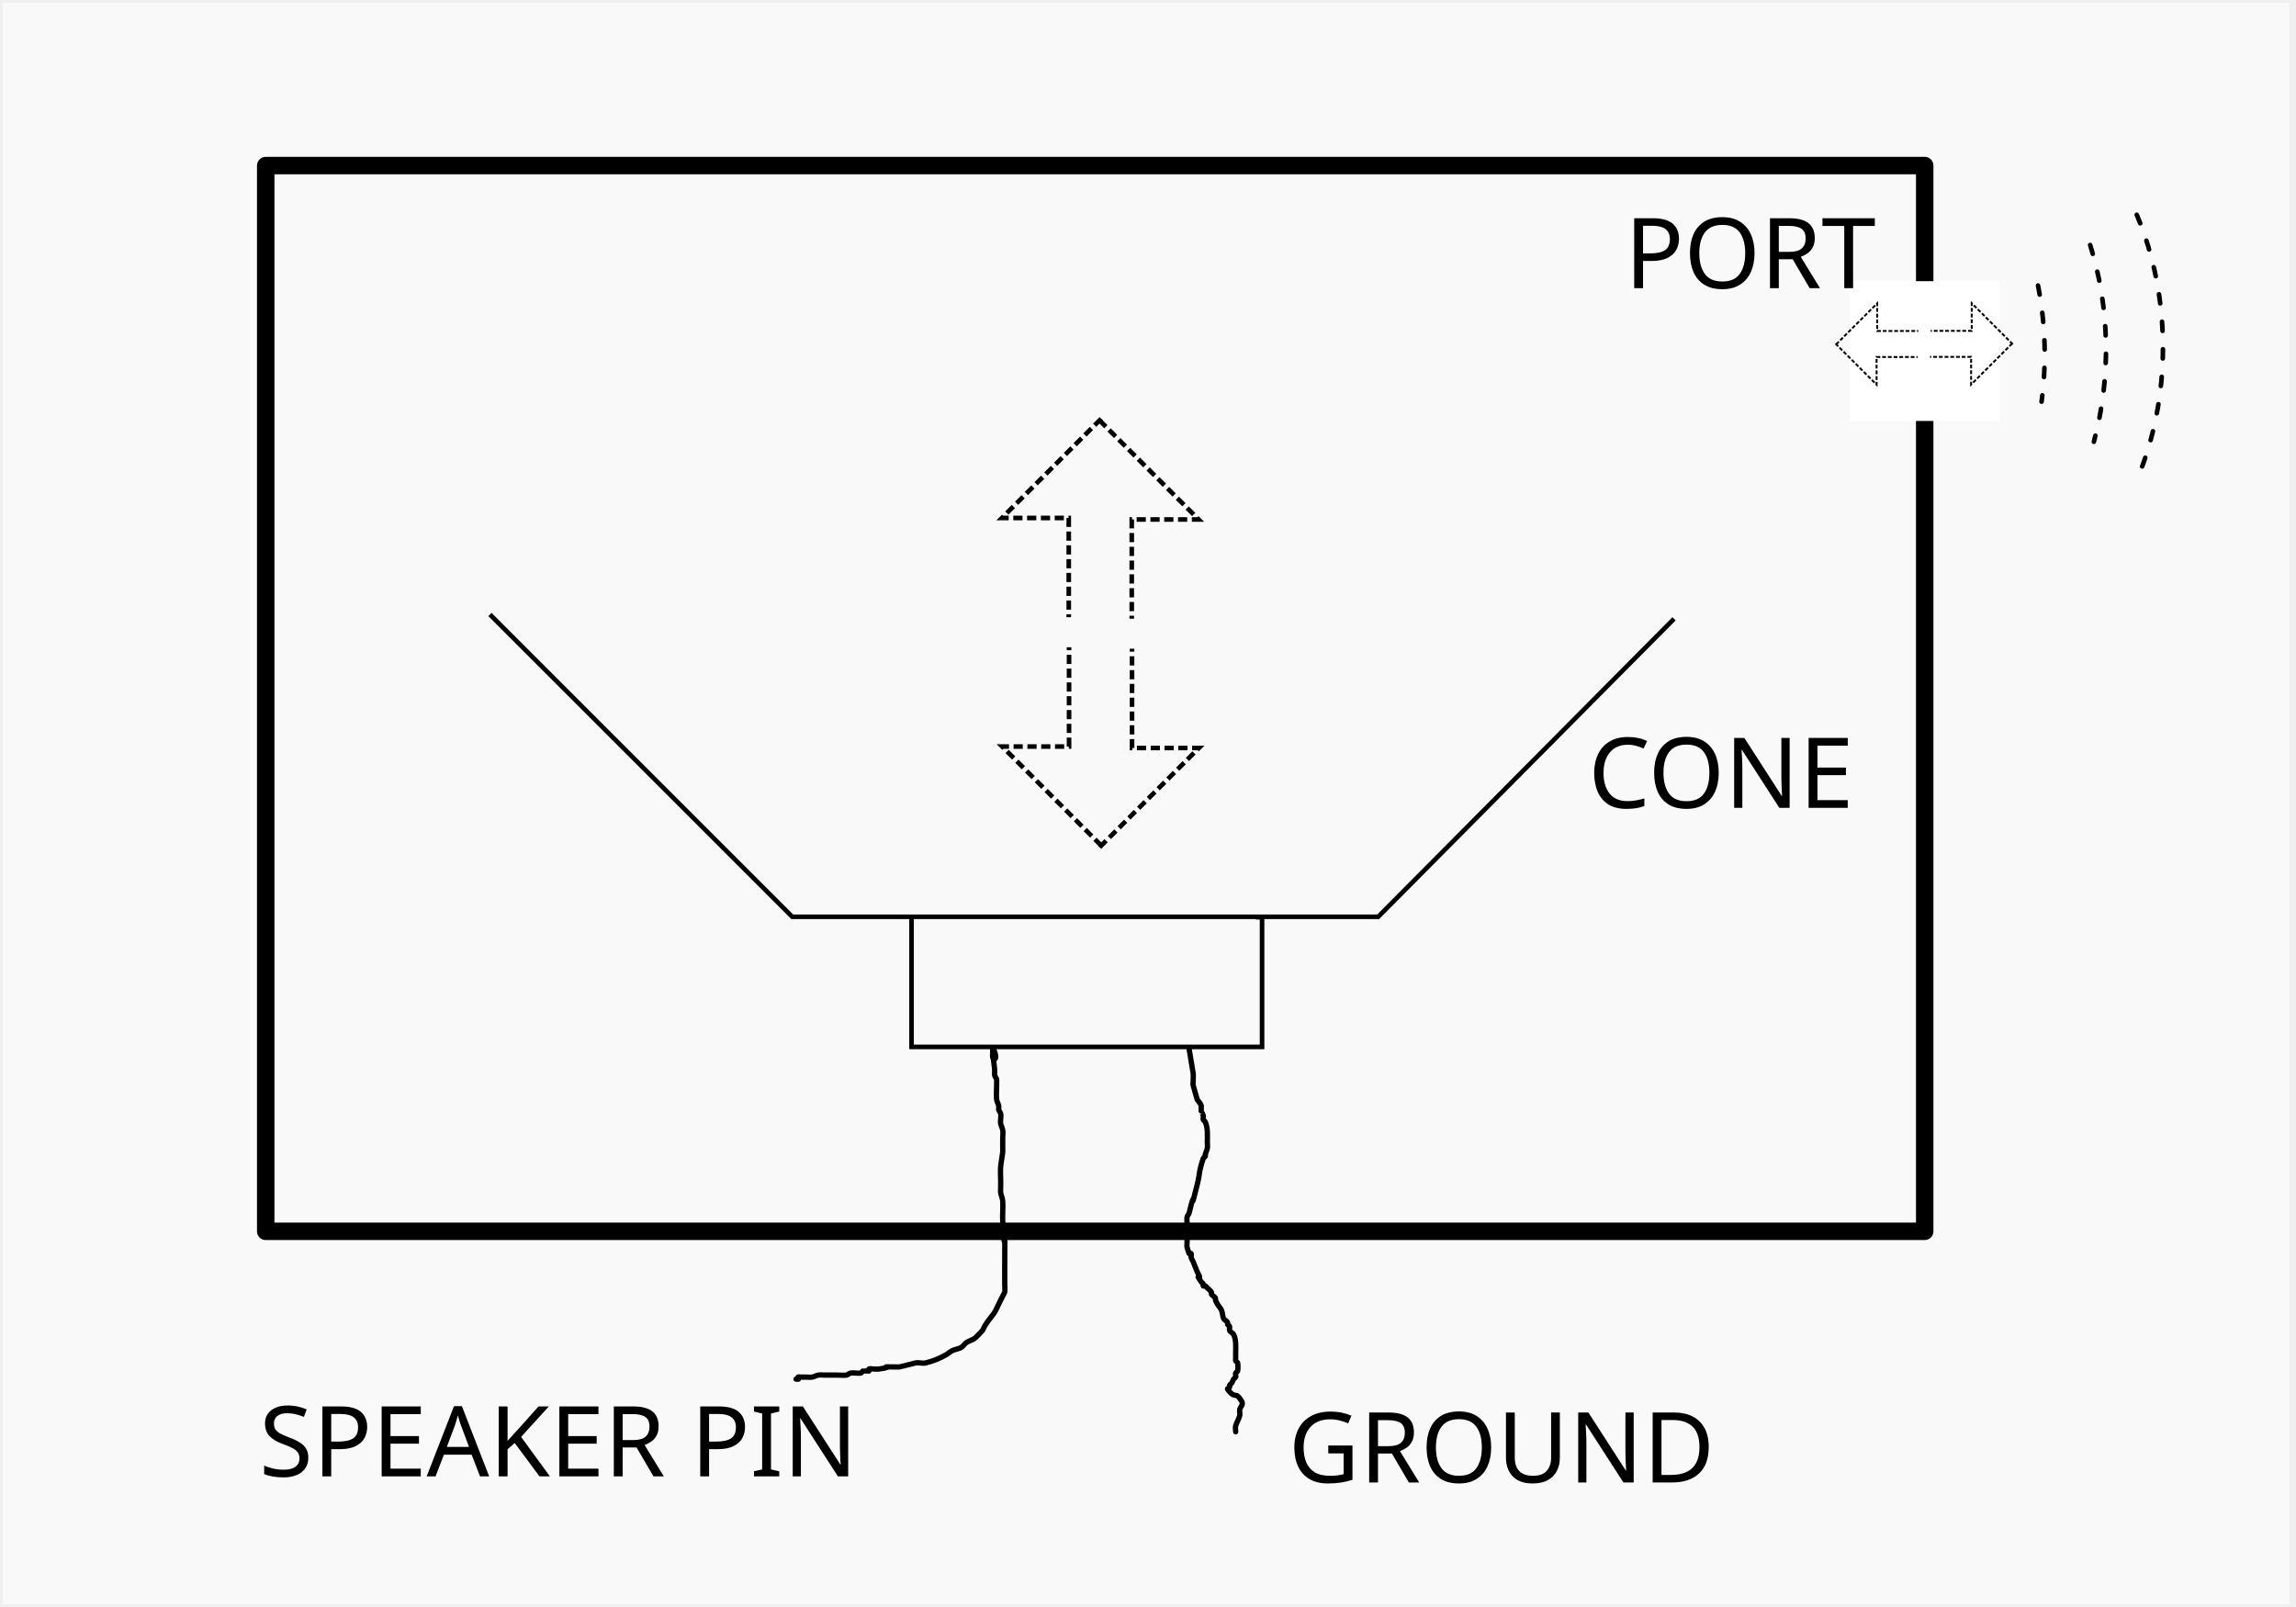
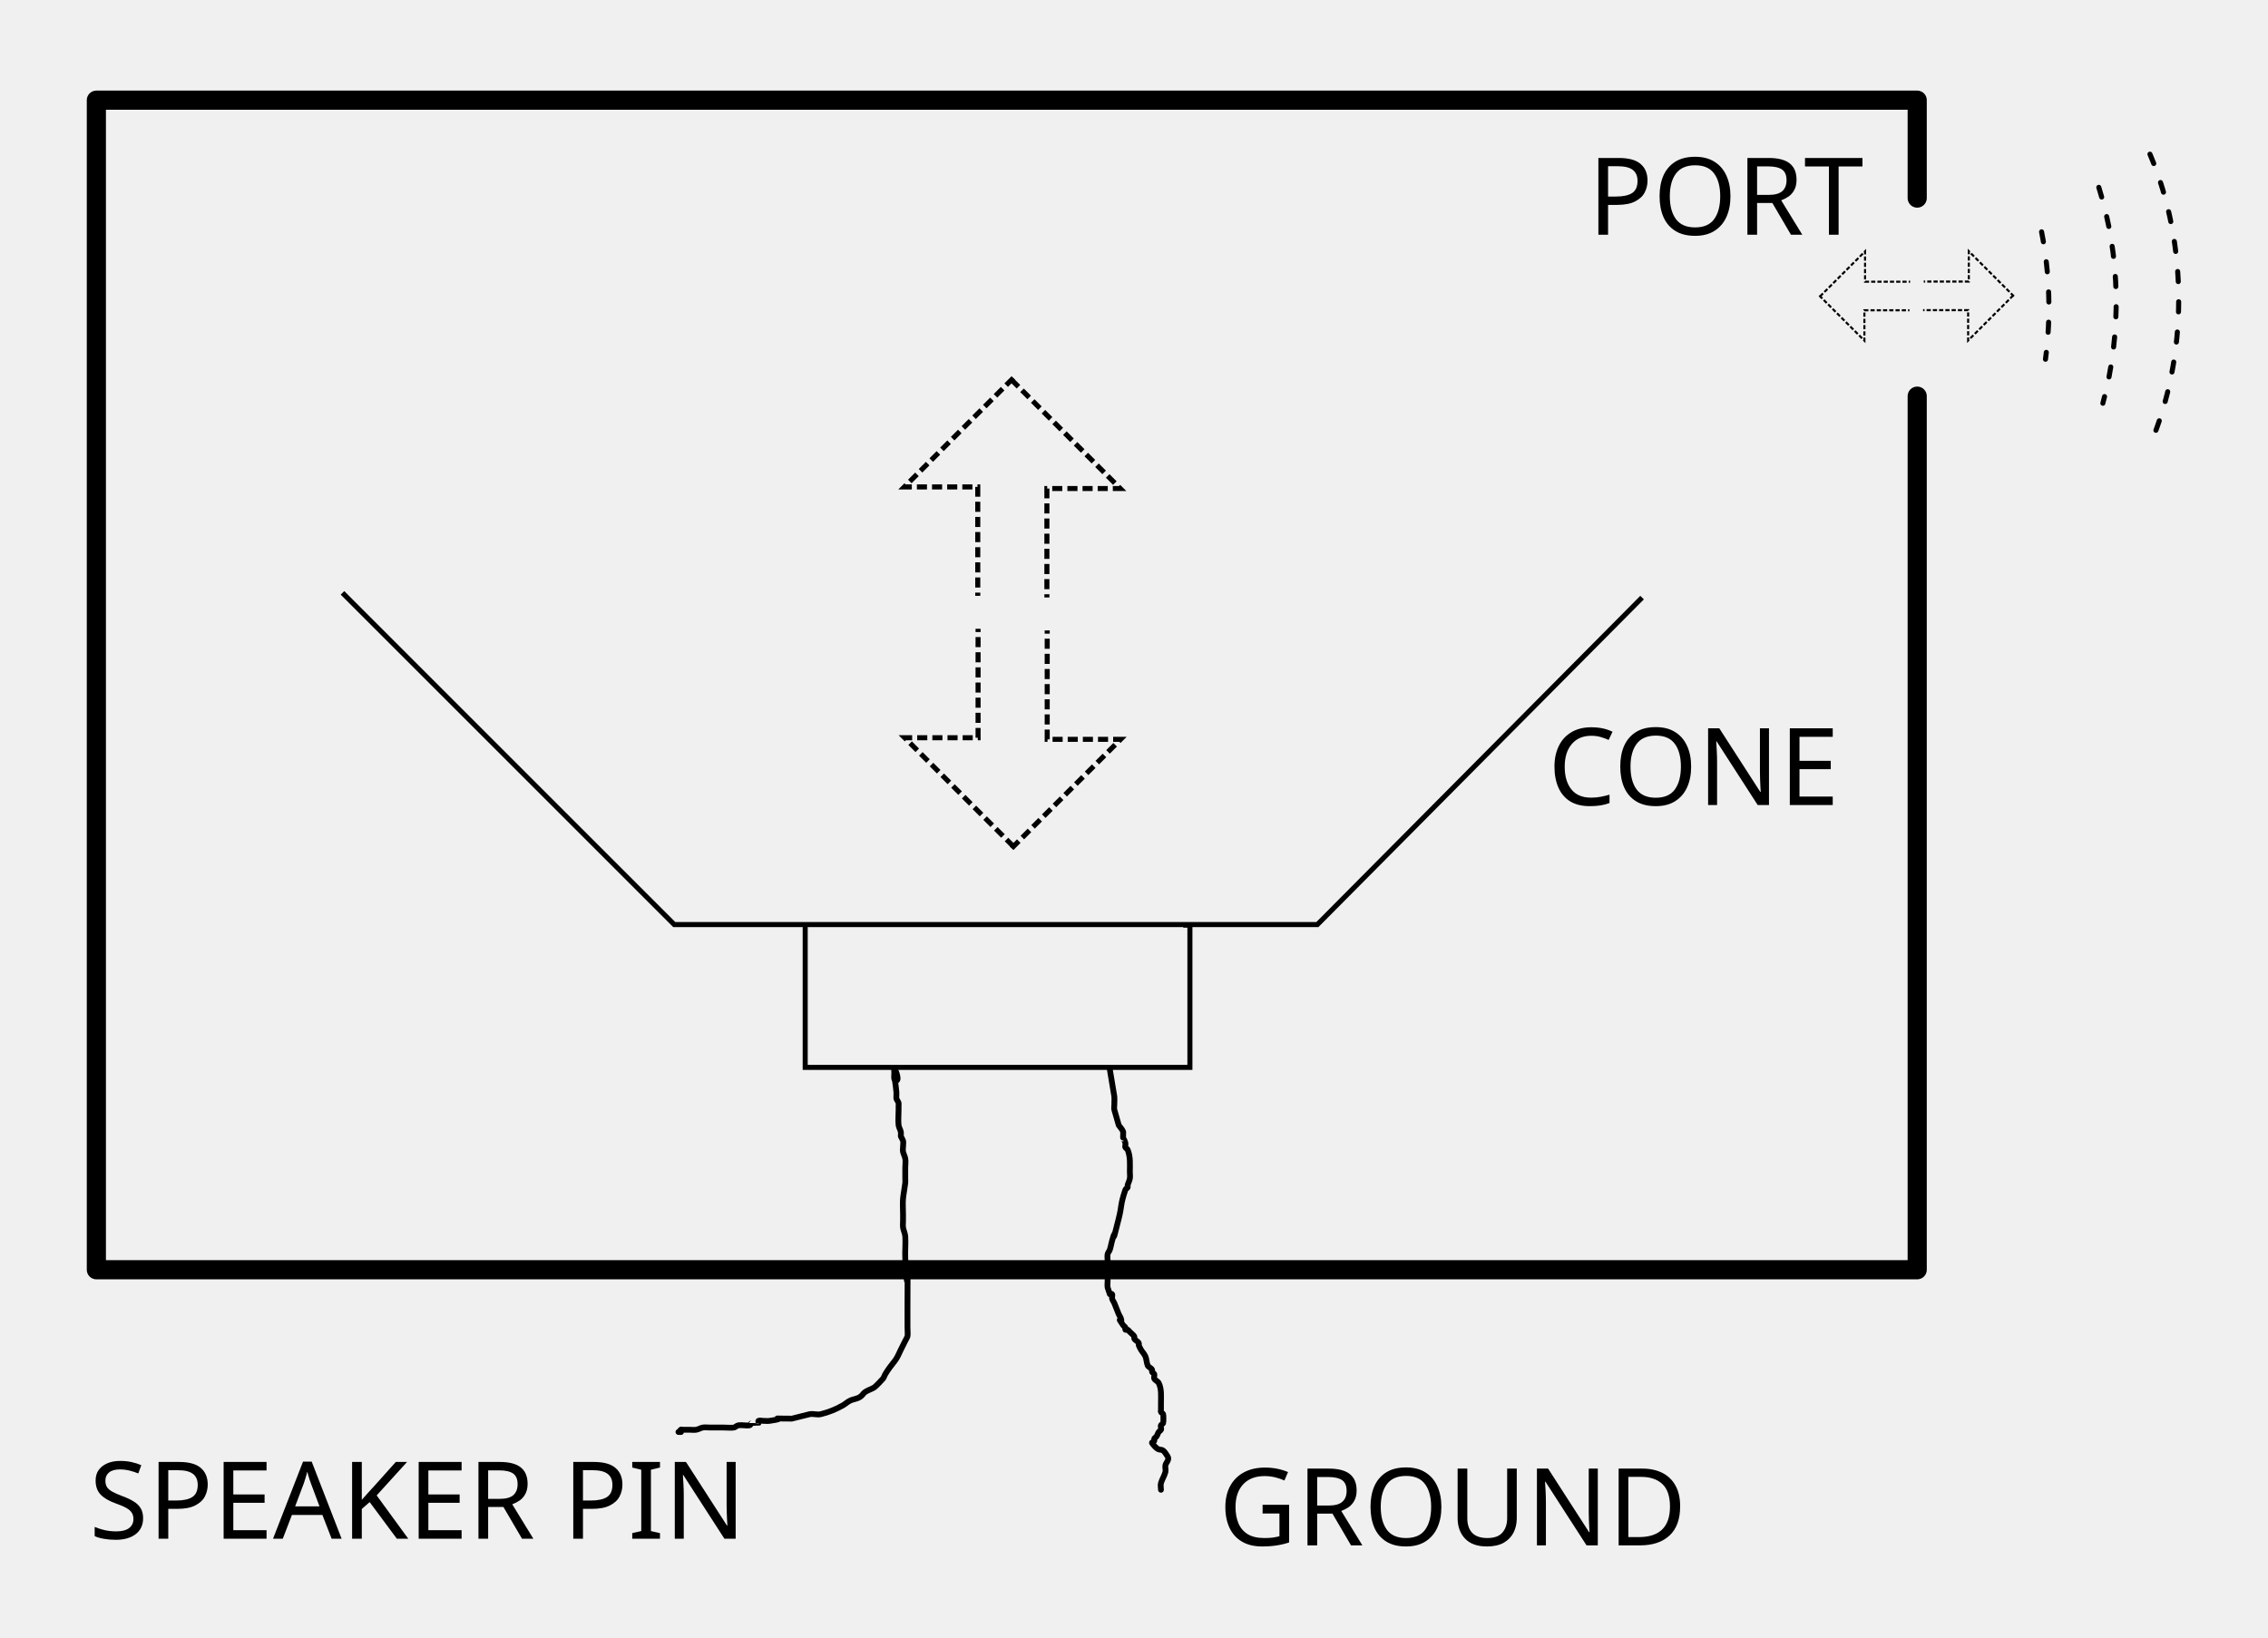
- <svg xmlns="http://www.w3.org/2000/svg" width="500" height="350" viewBox="0 0 500 350" version="1.1" id="svg1">
+ <svg xmlns="http://www.w3.org/2000/svg" width="450" height="325" viewBox="0 0 450 325" version="1.1" id="svg1">
  <defs id="defs1" />
-   <g id="layer1">
-     <rect style="fill:#f9f9f9;stroke:none;stroke-width:1.002;stroke-linecap:round;stroke-linejoin:round;stroke-dasharray:2.003, 4.006" id="rect2" width="497.927" height="348.798" x="0.624" y="0.624" />
-     <g id="g1" transform="translate(4.367781,6.863656)">
-       <path style="fill:none;stroke:#000000;stroke-width:1px;stroke-linecap:butt;stroke-linejoin:miter;stroke-opacity:1" d="m 102.331,126.978 65.829,65.829 h 127.602 l 64.425,-64.893" id="path1" />
-       <rect style="fill:none;stroke:#000000;stroke-width:3.8;stroke-linecap:round;stroke-linejoin:round" id="rect1" width="361.278" height="232.116" x="53.497" y="29.197" />
-       <path style="fill:none;stroke:#000000;stroke-width:1px;stroke-linecap:butt;stroke-linejoin:miter;stroke-opacity:1" d="m 194.139,192.473 v 28.679 h 76.33 v -28.238 H 269.145" id="path2" />
-       <path style="fill:none;stroke:#000000;stroke-width:1.153;stroke-linecap:round;stroke-linejoin:round;stroke-dasharray:none" d="m 211.787,221.593 c 0.147,0.735 -0.294,2.353 0.441,2.206 0.735,-0.147 -0.441,-2.956 -0.441,-2.206 0,1.478 0.318,2.939 0.441,4.412 0.024,0.293 0,0.588 0,0.882 0,0.147 -0.046,0.302 0,0.441 0.104,0.312 0.337,0.57 0.441,0.882 0.046,0.14 0,0.294 0,0.441 0,0.294 0,0.588 0,0.882 0,0.987 -0.112,2.191 0,3.088 0.058,0.461 0.35,0.868 0.441,1.324 0.058,0.288 0,0.588 0,0.882 0.147,0.294 0.337,0.57 0.441,0.882 0.142,0.426 -0.123,1.715 0,2.206 0.113,0.451 0.35,0.868 0.441,1.324 0.115,0.577 0,1.177 0,1.765 0,0.735 0,1.471 0,2.206 0,0.294 0.033,0.59 0,0.882 -0.115,1.034 -0.338,2.054 -0.441,3.088 -0.091,0.913 0,2.171 0,3.088 0,0.441 0,0.882 0,1.324 0,0.441 -0.062,0.887 0,1.324 0.086,0.6 0.398,1.16 0.441,1.765 0.105,1.467 -0.077,2.943 0,4.412 0.652,12.395 0.441,-6.726 0.441,9.707 0,1.324 0,2.647 0,3.971 0,0.382 0.085,1.509 0,1.765 -0.104,0.312 -0.294,0.588 -0.441,0.882 -0.294,0.588 -0.588,1.177 -0.882,1.765 -0.294,0.588 -0.534,1.207 -0.882,1.765 -0.39,0.624 -0.896,1.166 -1.324,1.765 -0.308,0.431 -0.61,0.869 -0.882,1.324 -0.169,0.282 -0.244,0.619 -0.441,0.882 -0.086,0.115 -1.473,1.59 -1.765,1.765 -0.564,0.338 -1.218,0.518 -1.765,0.882 -0.346,0.231 -0.55,0.633 -0.882,0.882 -0.771,0.578 -1.316,0.438 -2.206,0.882 -0.474,0.237 -0.863,0.619 -1.324,0.882 -1.42,0.811 -2.805,1.363 -4.412,1.765 -0.694,0.173 -1.504,-0.14 -2.206,0 -0.037,0.007 -3.517,0.881 -3.53,0.882 -6.114,0 0.174,-0.214 -4.412,0.441 -0.437,0.062 -0.882,0 -1.324,0 -0.294,0 -0.619,-0.132 -0.882,0 -0.132,0.066 0.104,0.337 0,0.441 -4.2e-4,4.2e-4 -1.322,-6.6e-4 -1.324,0 -0.197,0.066 -0.236,0.407 -0.441,0.441 -0.725,0.121 -1.478,-0.104 -2.206,0 -0.326,0.046 -0.57,0.337 -0.882,0.441 -0.286,0.095 -1.845,0 -2.206,0 -0.882,0 -1.765,0 -2.647,0 -0.441,0 -0.888,-0.072 -1.324,0 -0.459,0.076 -0.865,0.365 -1.324,0.441 -0.435,0.072 -0.882,0 -1.324,0 -0.441,0 -0.882,0 -1.324,0 -0.147,0 -0.337,-0.104 -0.441,0 -0.588,0.588 0.735,0.441 -0.441,0.441" id="path3" />
-       <path style="fill:none;stroke:#000000;stroke-width:1.153;stroke-linecap:round;stroke-linejoin:round;stroke-dasharray:none" d="m 254.585,221.593 c 0.04,0.396 0.843,4.899 0.882,5.295 0.059,0.585 0,1.177 0,1.765 0,0.294 -0.071,0.597 0,0.882 0.294,1.03 0.588,2.059 0.882,3.088 0.294,0.441 0.715,0.821 0.882,1.324 0,2.509 -0.197,0.29 0.441,2.206 0.093,0.279 -0.132,0.619 0,0.882 0.093,0.186 0.364,0.248 0.441,0.441 0.591,1.476 0.441,2.868 0.441,4.412 0,0.441 0.072,0.888 0,1.324 -0.076,0.459 -0.328,0.872 -0.441,1.324 -0.036,0.143 0.066,0.31 0,0.441 -0.093,0.186 -0.375,0.244 -0.441,0.441 -1.098,3.295 -0.624,2.936 -1.324,5.736 -1.795,7.181 -0.203,0.489 -1.324,4.412 -0.167,0.583 -0.249,1.19 -0.441,1.765 -0.104,0.312 -0.377,0.56 -0.441,0.882 -0.086,0.433 0,0.882 0,1.324 0,1.324 0,2.647 0,3.971 0,0.441 -0.072,0.888 0,1.324 0.147,0.441 0.294,0.882 0.441,1.324 0.147,0 0.375,-0.132 0.441,0 0.132,0.263 -0.071,0.597 0,0.882 0.08,0.319 0.312,0.58 0.441,0.882 0.312,0.728 0.57,1.478 0.882,2.206 0.13,0.302 0.337,0.57 0.441,0.882 0.438,1.313 -1.045,-0.905 0.441,1.324 0.115,0.173 0.348,0.255 0.441,0.441 0.066,0.132 -0.104,0.337 0,0.441 0.104,0.104 0.31,-0.066 0.441,0 0.186,0.093 0.294,0.294 0.441,0.441 0.294,0.294 0.652,0.536 0.882,0.882 0.082,0.122 -0.066,0.31 0,0.441 0.186,0.372 0.696,0.51 0.882,0.882 0.066,0.132 0,0.294 0,0.441 0.147,0.294 0.272,0.6 0.441,0.882 0.273,0.455 0.674,0.836 0.882,1.324 0.239,0.557 0.216,1.202 0.441,1.765 0.154,0.386 0.696,0.51 0.882,0.882 0.066,0.132 -0.066,0.31 0,0.441 0.093,0.186 0.375,0.244 0.441,0.441 0.093,0.279 -0.132,0.619 0,0.882 0.186,0.372 0.696,0.51 0.882,0.882 0.6,1.2 0.441,2.696 0.441,3.971 0,0.441 0,0.882 0,1.324 0,0.147 -0.066,0.31 0,0.441 0.093,0.186 0.348,0.255 0.441,0.441 0.062,0.124 0.062,1.641 0,1.765 -0.093,0.186 -0.348,0.255 -0.441,0.441 -0.132,0.263 0.132,0.619 0,0.882 -0.093,0.186 -0.326,0.268 -0.441,0.441 -0.182,0.274 -0.259,0.609 -0.441,0.882 -0.115,0.173 -0.348,0.255 -0.441,0.441 -0.066,0.132 0.066,0.31 0,0.441 -0.093,0.186 -0.566,0.275 -0.441,0.441 1.881,2.508 1.57,0.117 3.088,2.647 0.412,0.687 -0.329,1.205 -0.441,1.765 -0.086,0.433 0.107,0.896 0,1.324 -0.192,0.768 -0.665,1.445 -0.882,2.206 -0.121,0.424 0,0.882 0,1.324" id="path4" />
-       <rect style="fill:#ffffff;stroke:none;stroke-width:0.88;stroke-linecap:round;stroke-linejoin:round;stroke-dasharray:none" id="rect4" width="32.65" height="30.444" x="398.42" y="54.374" />
-       <text xml:space="preserve" style="font-size:21.333px;font-family:Verdana;-inkscape-font-specification:Verdana;text-align:start;writing-mode:lr-tb;direction:ltr;text-anchor:start;fill:#000000;stroke:none;stroke-width:1.153;stroke-linecap:round;stroke-linejoin:round;stroke-dasharray:none" x="52.068" y="314.689" id="text4">
-         <tspan id="tspan4" x="52.068" y="314.689">SPEAKER PIN</tspan>
-       </text>
-       <text xml:space="preserve" style="font-size:21.333px;font-family:Verdana;-inkscape-font-specification:Verdana;text-align:start;writing-mode:lr-tb;direction:ltr;text-anchor:start;fill:#000000;stroke:none;stroke-width:1.153;stroke-linecap:round;stroke-linejoin:round;stroke-dasharray:none" x="276.204" y="316.013" id="text5">
-         <tspan id="tspan5" x="276.204" y="316.013">GROUND</tspan>
-       </text>
-       <g id="g6" transform="translate(20.74237,-96.96219)">
-         <path style="fill:none;stroke:#000000;stroke-width:1.002;stroke-linecap:butt;stroke-linejoin:miter;stroke-dasharray:2.003, 1.002;stroke-dashoffset:0;stroke-opacity:1" d="m 214.293,181.614 21.619,21.619 h -14.56 v 21.619" id="path5" />
-         <path style="fill:none;stroke:#000000;stroke-width:1.002;stroke-linecap:butt;stroke-linejoin:miter;stroke-dasharray:2.003, 1.002;stroke-dashoffset:0;stroke-opacity:1" d="m 214.694,181.293 -21.619,21.619 H 207.635 v 21.619" id="path5-5" />
-         <path style="fill:none;stroke:#000000;stroke-width:1.002;stroke-linecap:butt;stroke-linejoin:miter;stroke-dasharray:2.003, 1.002;stroke-dashoffset:0;stroke-opacity:1" d="m 214.757,274.307 -21.619,-21.619 h 14.56 V 231.068" id="path5-9" />
-         <path style="fill:none;stroke:#000000;stroke-width:1.002;stroke-linecap:butt;stroke-linejoin:miter;stroke-dasharray:2.003, 1.002;stroke-dashoffset:0;stroke-opacity:1" d="m 214.355,274.628 21.619,-21.619 h -14.56 v -21.619" id="path5-5-1" />
-       </g>
-       <g id="g6-9" transform="matrix(0,0.4135506,-0.4135506,0,508.9289,-20.67113)">
-         <path style="fill:none;stroke:#000000;stroke-width:1.002;stroke-linecap:butt;stroke-linejoin:miter;stroke-dasharray:2.003, 1.002;stroke-dashoffset:0;stroke-opacity:1" d="m 214.293,181.614 21.619,21.619 h -14.56 v 21.619" id="path5-3" />
-         <path style="fill:none;stroke:#000000;stroke-width:1.002;stroke-linecap:butt;stroke-linejoin:miter;stroke-dasharray:2.003, 1.002;stroke-dashoffset:0;stroke-opacity:1" d="m 214.694,181.293 -21.619,21.619 H 207.635 v 21.619" id="path5-5-6" />
-         <path style="fill:none;stroke:#000000;stroke-width:1.002;stroke-linecap:butt;stroke-linejoin:miter;stroke-dasharray:2.003, 1.002;stroke-dashoffset:0;stroke-opacity:1" d="m 214.757,274.307 -21.619,-21.619 h 14.56 V 231.068" id="path5-9-0" />
-         <path style="fill:none;stroke:#000000;stroke-width:1.002;stroke-linecap:butt;stroke-linejoin:miter;stroke-dasharray:2.003, 1.002;stroke-dashoffset:0;stroke-opacity:1" d="m 214.355,274.628 21.619,-21.619 h -14.56 v -21.619" id="path5-5-1-6" />
-       </g>
-       <text xml:space="preserve" style="font-size:21.333px;font-family:Verdana;-inkscape-font-specification:Verdana;text-align:start;writing-mode:lr-tb;direction:ltr;text-anchor:start;fill:#000000;stroke:none;stroke-width:1.002;stroke-linecap:round;stroke-linejoin:round;stroke-dasharray:2.003, 1.002;stroke-dashoffset:0" x="341.504" y="169.089" id="text6">
-         <tspan id="tspan6" x="341.504" y="169.089">CONE</tspan>
-       </text>
-       <text xml:space="preserve" style="font-size:21.333px;font-family:Verdana;-inkscape-font-specification:Verdana;text-align:start;writing-mode:lr-tb;direction:ltr;text-anchor:start;fill:#000000;stroke:none;stroke-width:1.002;stroke-linecap:round;stroke-linejoin:round;stroke-dasharray:2.003, 1.002;stroke-dashoffset:0" x="349.455" y="55.902" id="text7">
-         <tspan id="tspan7" x="349.455" y="55.902">PORT</tspan>
-       </text>
-       <g id="g7" transform="translate(-53.97329,-144.2928)">
-         <path style="fill:none;stroke:#000000;stroke-width:1.002;stroke-linecap:round;stroke-linejoin:round;stroke-dasharray:2.003, 4.006;stroke-dashoffset:0" id="path7" d="m 514.927,184.206 a 42.577,57.799 0 0 1 0,57.799" />
-         <path style="fill:none;stroke:#000000;stroke-width:1.002;stroke-linecap:round;stroke-linejoin:round;stroke-dasharray:2.003, 4.006;stroke-dashoffset:0" id="path7-8" d="m 504.781,190.791 a 42.577,57.799 0 0 1 0.803,42.849" />
-         <path style="fill:none;stroke:#000000;stroke-width:1.002;stroke-linecap:round;stroke-linejoin:round;stroke-dasharray:2.003, 4.006;stroke-dashoffset:0" id="path7-0" d="m 493.424,199.617 a 42.577,57.799 0 0 1 0.775,25.291" />
-       </g>
+   <g id="layer1" transform="translate(-55.9647,-34.16096)">
+     <path style="fill:none;stroke:#000000;stroke-width:1px;stroke-linecap:butt;stroke-linejoin:miter;stroke-opacity:1" d="m 123.919,151.822 65.829,65.829 h 127.602 l 64.425,-64.893" id="path1" />
+     <path id="rect1" style="fill:none;stroke:#000000;stroke-width:3.8;stroke-linecap:round;stroke-linejoin:round" d="m 436.362,73.471 0,-19.429 H 75.085 V 286.158 H 436.362 l 0,-173.377" />
+     <path style="fill:none;stroke:#000000;stroke-width:1px;stroke-linecap:butt;stroke-linejoin:miter;stroke-opacity:1" d="m 215.727,217.318 v 28.679 h 76.33 v -28.238 h -1.324" id="path2" />
+     <path style="fill:none;stroke:#000000;stroke-width:1.153;stroke-linecap:round;stroke-linejoin:round;stroke-dasharray:none" d="m 233.375,246.438 c 0.147,0.735 -0.294,2.353 0.441,2.206 0.735,-0.147 -0.441,-2.956 -0.441,-2.206 0,1.478 0.318,2.939 0.441,4.412 0.024,0.293 0,0.588 0,0.882 0,0.147 -0.046,0.302 0,0.441 0.104,0.312 0.337,0.57 0.441,0.882 0.046,0.14 0,0.294 0,0.441 0,0.294 0,0.588 0,0.882 0,0.987 -0.112,2.191 0,3.088 0.058,0.461 0.35,0.868 0.441,1.324 0.058,0.288 0,0.588 0,0.882 0.147,0.294 0.337,0.57 0.441,0.882 0.142,0.426 -0.123,1.715 0,2.206 0.113,0.451 0.35,0.868 0.441,1.324 0.115,0.577 0,1.177 0,1.765 0,0.735 0,1.471 0,2.206 0,0.294 0.033,0.59 0,0.882 -0.115,1.034 -0.338,2.054 -0.441,3.088 -0.091,0.913 0,2.171 0,3.088 0,0.441 0,0.882 0,1.324 0,0.441 -0.062,0.887 0,1.324 0.086,0.6 0.398,1.16 0.441,1.765 0.105,1.467 -0.077,2.943 0,4.412 0.652,12.395 0.441,-6.726 0.441,9.707 0,1.324 0,2.647 0,3.971 0,0.382 0.085,1.509 0,1.765 -0.104,0.312 -0.294,0.588 -0.441,0.882 -0.294,0.588 -0.588,1.177 -0.882,1.765 -0.294,0.588 -0.534,1.207 -0.882,1.765 -0.39,0.624 -0.896,1.166 -1.324,1.765 -0.308,0.431 -0.61,0.869 -0.882,1.324 -0.169,0.282 -0.244,0.619 -0.441,0.882 -0.086,0.115 -1.473,1.59 -1.765,1.765 -0.564,0.338 -1.218,0.518 -1.765,0.882 -0.346,0.231 -0.55,0.633 -0.882,0.882 -0.771,0.578 -1.316,0.438 -2.206,0.882 -0.474,0.237 -0.863,0.619 -1.324,0.882 -1.42,0.811 -2.805,1.363 -4.412,1.765 -0.694,0.173 -1.504,-0.14 -2.206,0 -0.037,0.007 -3.517,0.881 -3.53,0.882 -6.114,0 0.174,-0.214 -4.412,0.441 -0.437,0.062 -0.882,0 -1.324,0 -0.294,0 -0.619,-0.132 -0.882,0 -0.132,0.066 0.104,0.337 0,0.441 -4.2e-4,4.2e-4 -1.322,-6.6e-4 -1.324,0 -0.197,0.066 -0.236,0.407 -0.441,0.441 -0.725,0.121 -1.478,-0.104 -2.206,0 -0.326,0.046 -0.57,0.337 -0.882,0.441 -0.286,0.095 -1.845,0 -2.206,0 -0.882,0 -1.765,0 -2.647,0 -0.441,0 -0.888,-0.072 -1.324,0 -0.459,0.076 -0.865,0.365 -1.324,0.441 -0.435,0.072 -0.882,0 -1.324,0 -0.441,0 -0.882,0 -1.324,0 -0.147,0 -0.337,-0.104 -0.441,0 -0.588,0.588 0.735,0.441 -0.441,0.441" id="path3" />
+     <path style="fill:none;stroke:#000000;stroke-width:1.153;stroke-linecap:round;stroke-linejoin:round;stroke-dasharray:none" d="m 276.173,246.438 c 0.04,0.396 0.843,4.899 0.882,5.295 0.059,0.585 0,1.177 0,1.765 0,0.294 -0.071,0.597 0,0.882 0.294,1.03 0.588,2.059 0.882,3.088 0.294,0.441 0.715,0.821 0.882,1.324 0,2.509 -0.197,0.29 0.441,2.206 0.093,0.279 -0.132,0.619 0,0.882 0.093,0.186 0.364,0.248 0.441,0.441 0.591,1.476 0.441,2.868 0.441,4.412 0,0.441 0.072,0.888 0,1.324 -0.076,0.459 -0.328,0.872 -0.441,1.324 -0.036,0.143 0.066,0.31 0,0.441 -0.093,0.186 -0.375,0.244 -0.441,0.441 -1.098,3.295 -0.624,2.936 -1.324,5.736 -1.795,7.181 -0.203,0.489 -1.324,4.412 -0.167,0.583 -0.249,1.19 -0.441,1.765 -0.104,0.312 -0.377,0.56 -0.441,0.882 -0.086,0.433 0,0.882 0,1.324 0,1.324 0,2.647 0,3.971 0,0.441 -0.072,0.888 0,1.324 0.147,0.441 0.294,0.882 0.441,1.324 0.147,0 0.375,-0.132 0.441,0 0.132,0.263 -0.071,0.597 0,0.882 0.08,0.319 0.312,0.58 0.441,0.882 0.312,0.728 0.57,1.478 0.882,2.206 0.13,0.302 0.337,0.57 0.441,0.882 0.438,1.313 -1.045,-0.905 0.441,1.324 0.115,0.173 0.348,0.255 0.441,0.441 0.066,0.132 -0.104,0.337 0,0.441 0.104,0.104 0.31,-0.066 0.441,0 0.186,0.093 0.294,0.294 0.441,0.441 0.294,0.294 0.652,0.536 0.882,0.882 0.082,0.122 -0.066,0.31 0,0.441 0.186,0.372 0.696,0.51 0.882,0.882 0.066,0.132 0,0.294 0,0.441 0.147,0.294 0.272,0.6 0.441,0.882 0.273,0.455 0.674,0.836 0.882,1.324 0.239,0.557 0.216,1.202 0.441,1.765 0.154,0.386 0.696,0.51 0.882,0.882 0.066,0.132 -0.066,0.31 0,0.441 0.093,0.186 0.375,0.244 0.441,0.441 0.093,0.279 -0.132,0.619 0,0.882 0.186,0.372 0.696,0.51 0.882,0.882 0.6,1.2 0.441,2.696 0.441,3.971 0,0.441 0,0.882 0,1.324 0,0.147 -0.066,0.31 0,0.441 0.093,0.186 0.348,0.255 0.441,0.441 0.062,0.124 0.062,1.641 0,1.765 -0.093,0.186 -0.348,0.255 -0.441,0.441 -0.132,0.263 0.132,0.619 0,0.882 -0.093,0.186 -0.326,0.268 -0.441,0.441 -0.182,0.274 -0.259,0.609 -0.441,0.882 -0.115,0.173 -0.348,0.255 -0.441,0.441 -0.066,0.132 0.066,0.31 0,0.441 -0.093,0.186 -0.566,0.275 -0.441,0.441 1.881,2.508 1.57,0.117 3.088,2.647 0.412,0.687 -0.329,1.205 -0.441,1.765 -0.086,0.433 0.107,0.896 0,1.324 -0.192,0.768 -0.665,1.445 -0.882,2.206 -0.121,0.424 0,0.882 0,1.324" id="path4" />
+     <text xml:space="preserve" style="font-size:21.333px;font-family:Verdana;-inkscape-font-specification:Verdana;text-align:start;writing-mode:lr-tb;direction:ltr;text-anchor:start;fill:#000000;stroke:none;stroke-width:1.153;stroke-linecap:round;stroke-linejoin:round;stroke-dasharray:none" x="73.656" y="339.534" id="text4">
+       <tspan id="tspan4" x="73.656" y="339.534">SPEAKER PIN</tspan>
+     </text>
+     <text xml:space="preserve" style="font-size:21.333px;font-family:Verdana;-inkscape-font-specification:Verdana;text-align:start;writing-mode:lr-tb;direction:ltr;text-anchor:start;fill:#000000;stroke:none;stroke-width:1.153;stroke-linecap:round;stroke-linejoin:round;stroke-dasharray:none" x="297.792" y="340.857" id="text5">
+       <tspan id="tspan5" x="297.792" y="340.857">GROUND</tspan>
+     </text>
+     <g id="g6" transform="translate(42.33007,-72.1177)">
+       <path style="fill:none;stroke:#000000;stroke-width:1.002;stroke-linecap:butt;stroke-linejoin:miter;stroke-dasharray:2.003, 1.002;stroke-dashoffset:0;stroke-opacity:1" d="m 214.293,181.614 21.619,21.619 h -14.56 v 21.619" id="path5" />
+       <path style="fill:none;stroke:#000000;stroke-width:1.002;stroke-linecap:butt;stroke-linejoin:miter;stroke-dasharray:2.003, 1.002;stroke-dashoffset:0;stroke-opacity:1" d="m 214.694,181.293 -21.619,21.619 H 207.635 v 21.619" id="path5-5" />
+       <path style="fill:none;stroke:#000000;stroke-width:1.002;stroke-linecap:butt;stroke-linejoin:miter;stroke-dasharray:2.003, 1.002;stroke-dashoffset:0;stroke-opacity:1" d="m 214.757,274.307 -21.619,-21.619 h 14.56 V 231.068" id="path5-9" />
+       <path style="fill:none;stroke:#000000;stroke-width:1.002;stroke-linecap:butt;stroke-linejoin:miter;stroke-dasharray:2.003, 1.002;stroke-dashoffset:0;stroke-opacity:1" d="m 214.355,274.628 21.619,-21.619 h -14.56 v -21.619" id="path5-5-1" />
+     </g>
+     <g id="g1">
+       <path style="fill:none;stroke:#000000;stroke-width:0.414;stroke-linecap:butt;stroke-linejoin:miter;stroke-dasharray:0.828, 0.414;stroke-dashoffset:0;stroke-opacity:1" d="m 455.41,92.794 -8.941,8.941 v -6.021 h -8.941" id="path5-3" />
+       <path style="fill:none;stroke:#000000;stroke-width:0.414;stroke-linecap:butt;stroke-linejoin:miter;stroke-dasharray:0.828, 0.414;stroke-dashoffset:0;stroke-opacity:1" d="m 455.543,92.96 -8.941,-8.941 v 6.021 h -8.941" id="path5-5-6" />
+       <path style="fill:none;stroke:#000000;stroke-width:0.414;stroke-linecap:butt;stroke-linejoin:miter;stroke-dasharray:0.828, 0.414;stroke-dashoffset:0;stroke-opacity:1" d="m 417.077,92.986 8.941,-8.941 v 6.021 h 8.941" id="path5-9-0" />
+       <path style="fill:none;stroke:#000000;stroke-width:0.414;stroke-linecap:butt;stroke-linejoin:miter;stroke-dasharray:0.828, 0.414;stroke-dashoffset:0;stroke-opacity:1" d="m 416.944,92.82 8.941,8.941 v -6.021 h 8.941" id="path5-5-1-6" />
+     </g>
+     <text xml:space="preserve" style="font-size:21.333px;font-family:Verdana;-inkscape-font-specification:Verdana;text-align:start;writing-mode:lr-tb;direction:ltr;text-anchor:start;fill:#000000;stroke:none;stroke-width:1.002;stroke-linecap:round;stroke-linejoin:round;stroke-dasharray:2.003, 1.002;stroke-dashoffset:0" x="363.092" y="193.933" id="text6">
+       <tspan id="tspan6" x="363.092" y="193.933">CONE</tspan>
+     </text>
+     <text xml:space="preserve" style="font-size:21.333px;font-family:Verdana;-inkscape-font-specification:Verdana;text-align:start;writing-mode:lr-tb;direction:ltr;text-anchor:start;fill:#000000;stroke:none;stroke-width:1.002;stroke-linecap:round;stroke-linejoin:round;stroke-dasharray:2.003, 1.002;stroke-dashoffset:0" x="371.042" y="80.747" id="text7">
+       <tspan id="tspan7" x="371.042" y="80.747">PORT</tspan>
+     </text>
+     <g id="g7" transform="translate(-32.38559,-119.4483)">
+       <path style="fill:none;stroke:#000000;stroke-width:1.002;stroke-linecap:round;stroke-linejoin:round;stroke-dasharray:2.003, 4.006;stroke-dashoffset:0" id="path7" d="m 514.927,184.206 a 42.577,57.799 0 0 1 0,57.799" />
+       <path style="fill:none;stroke:#000000;stroke-width:1.002;stroke-linecap:round;stroke-linejoin:round;stroke-dasharray:2.003, 4.006;stroke-dashoffset:0" id="path7-8" d="m 504.781,190.791 a 42.577,57.799 0 0 1 0.803,42.849" />
+       <path style="fill:none;stroke:#000000;stroke-width:1.002;stroke-linecap:round;stroke-linejoin:round;stroke-dasharray:2.003, 4.006;stroke-dashoffset:0" id="path7-0" d="m 493.424,199.617 a 42.577,57.799 0 0 1 0.775,25.291" />
    </g>
  </g>
</svg>
